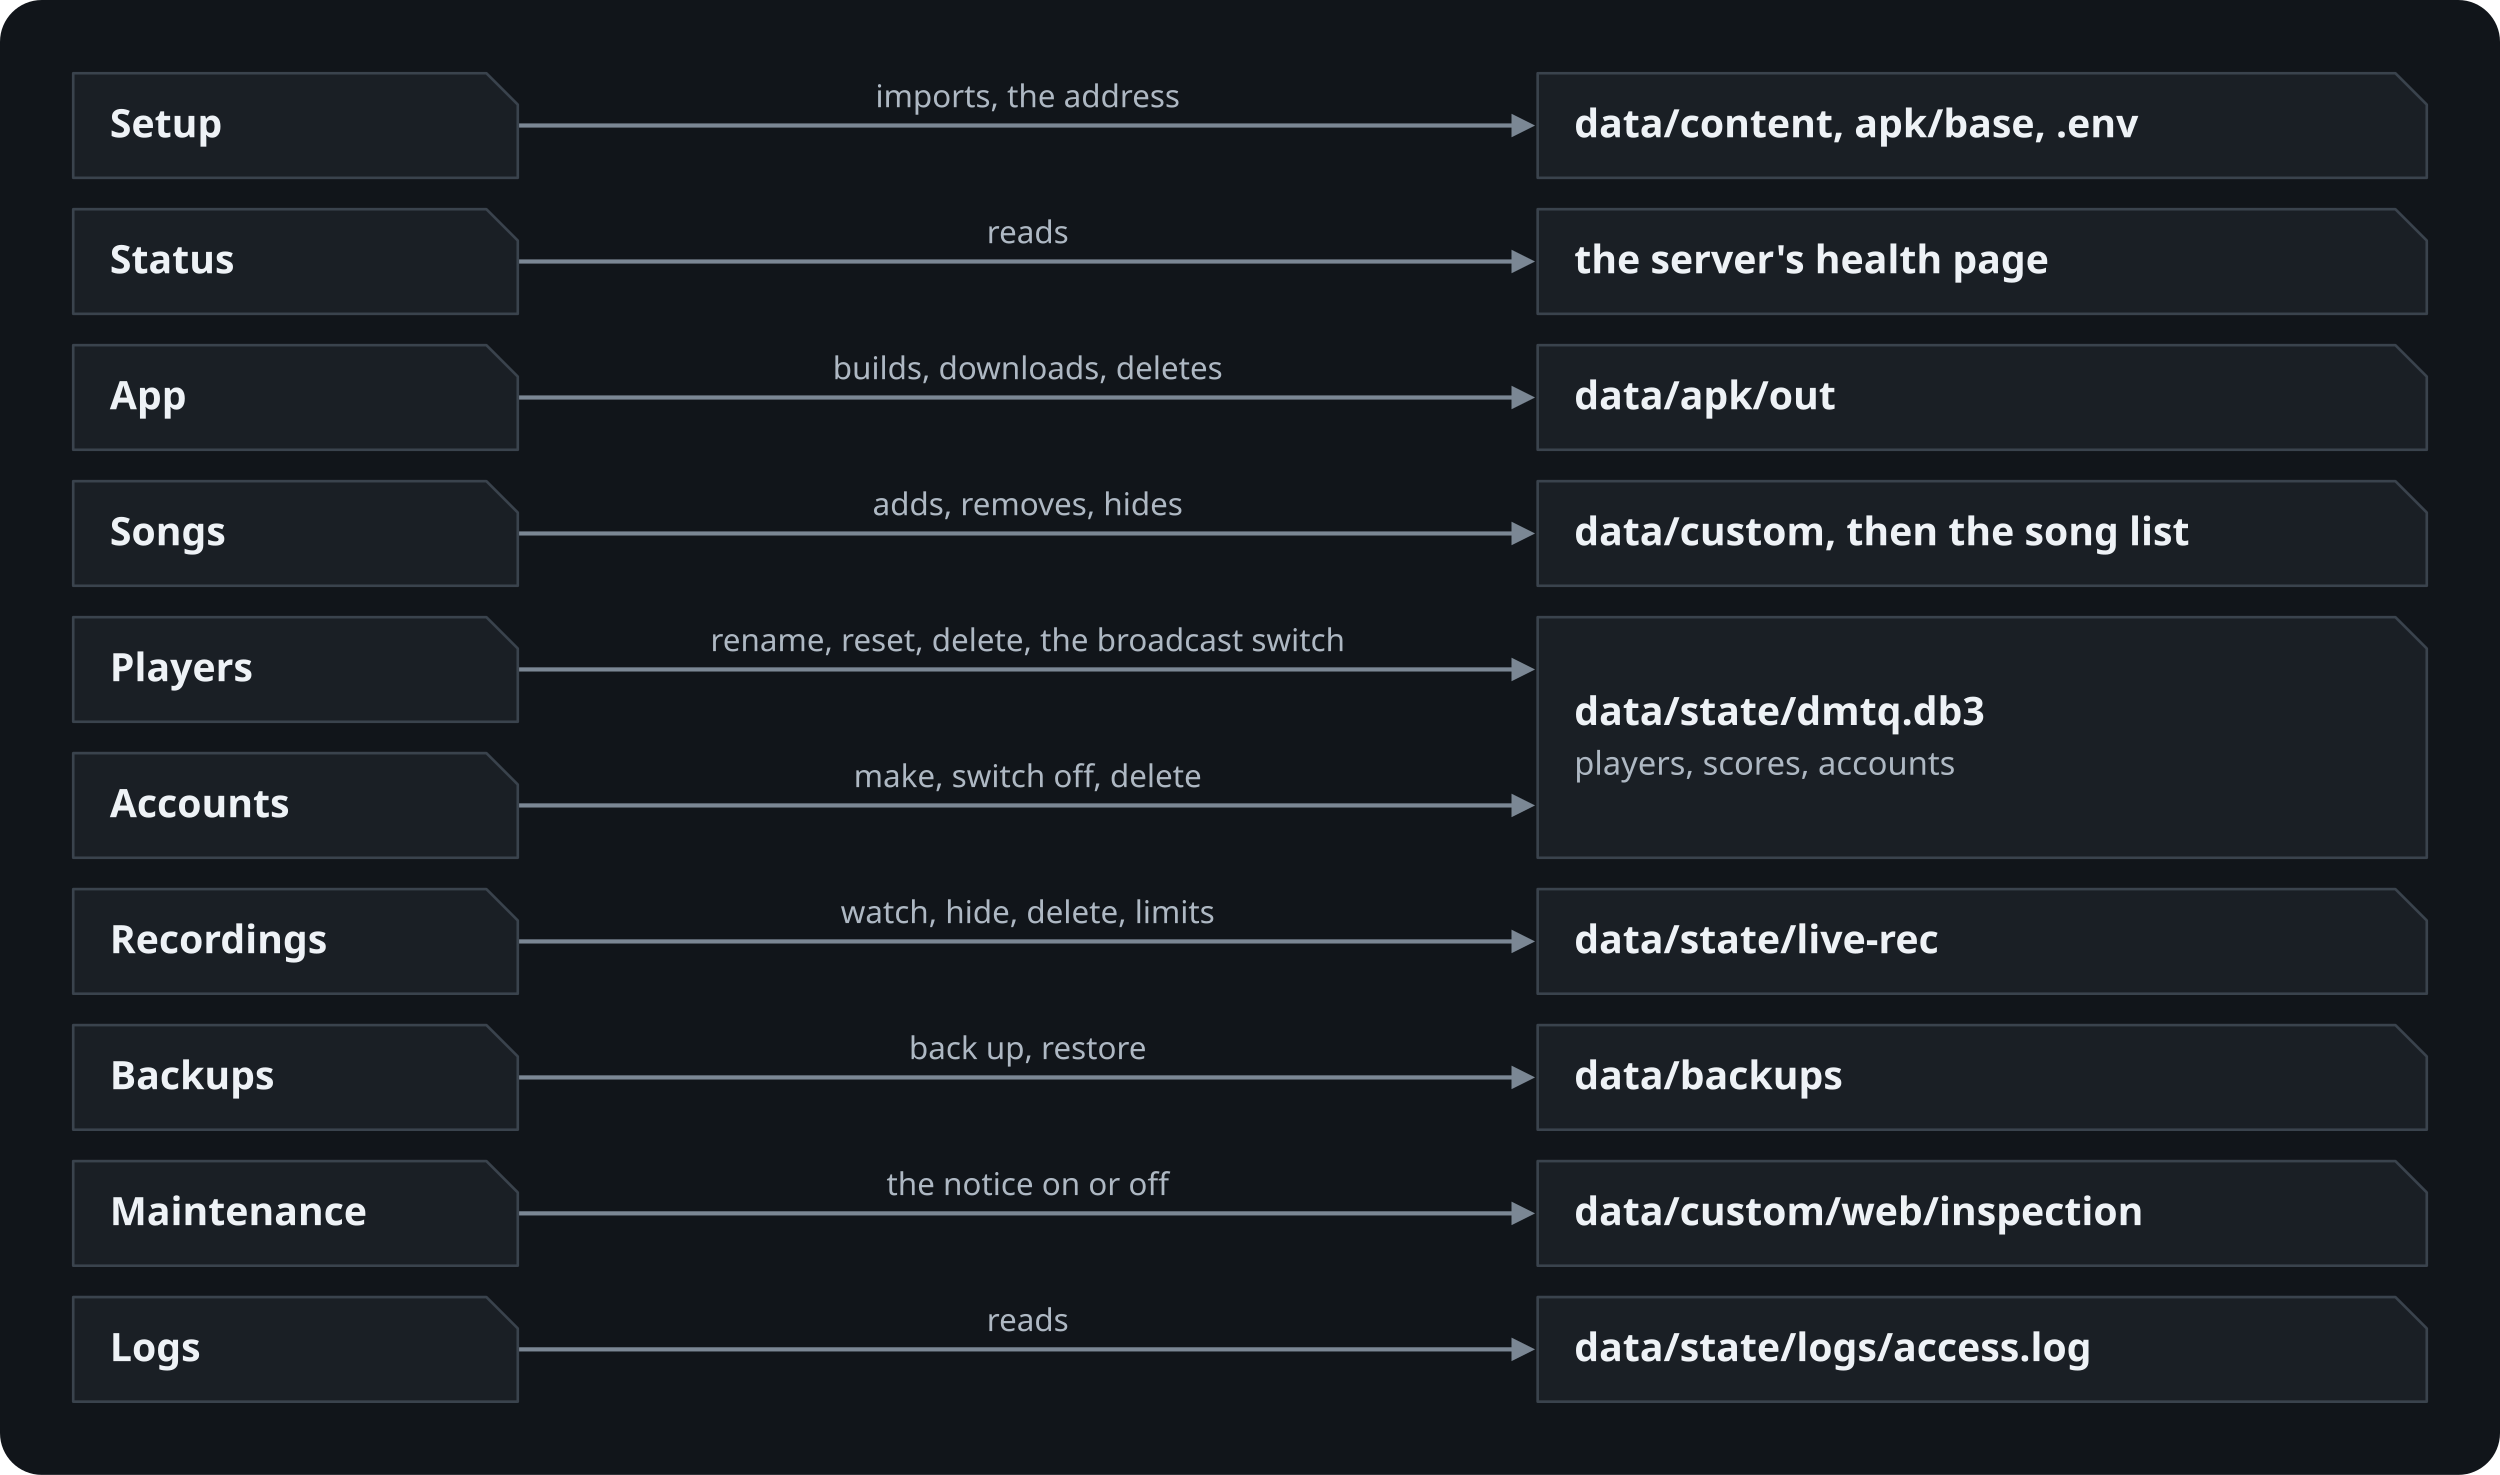
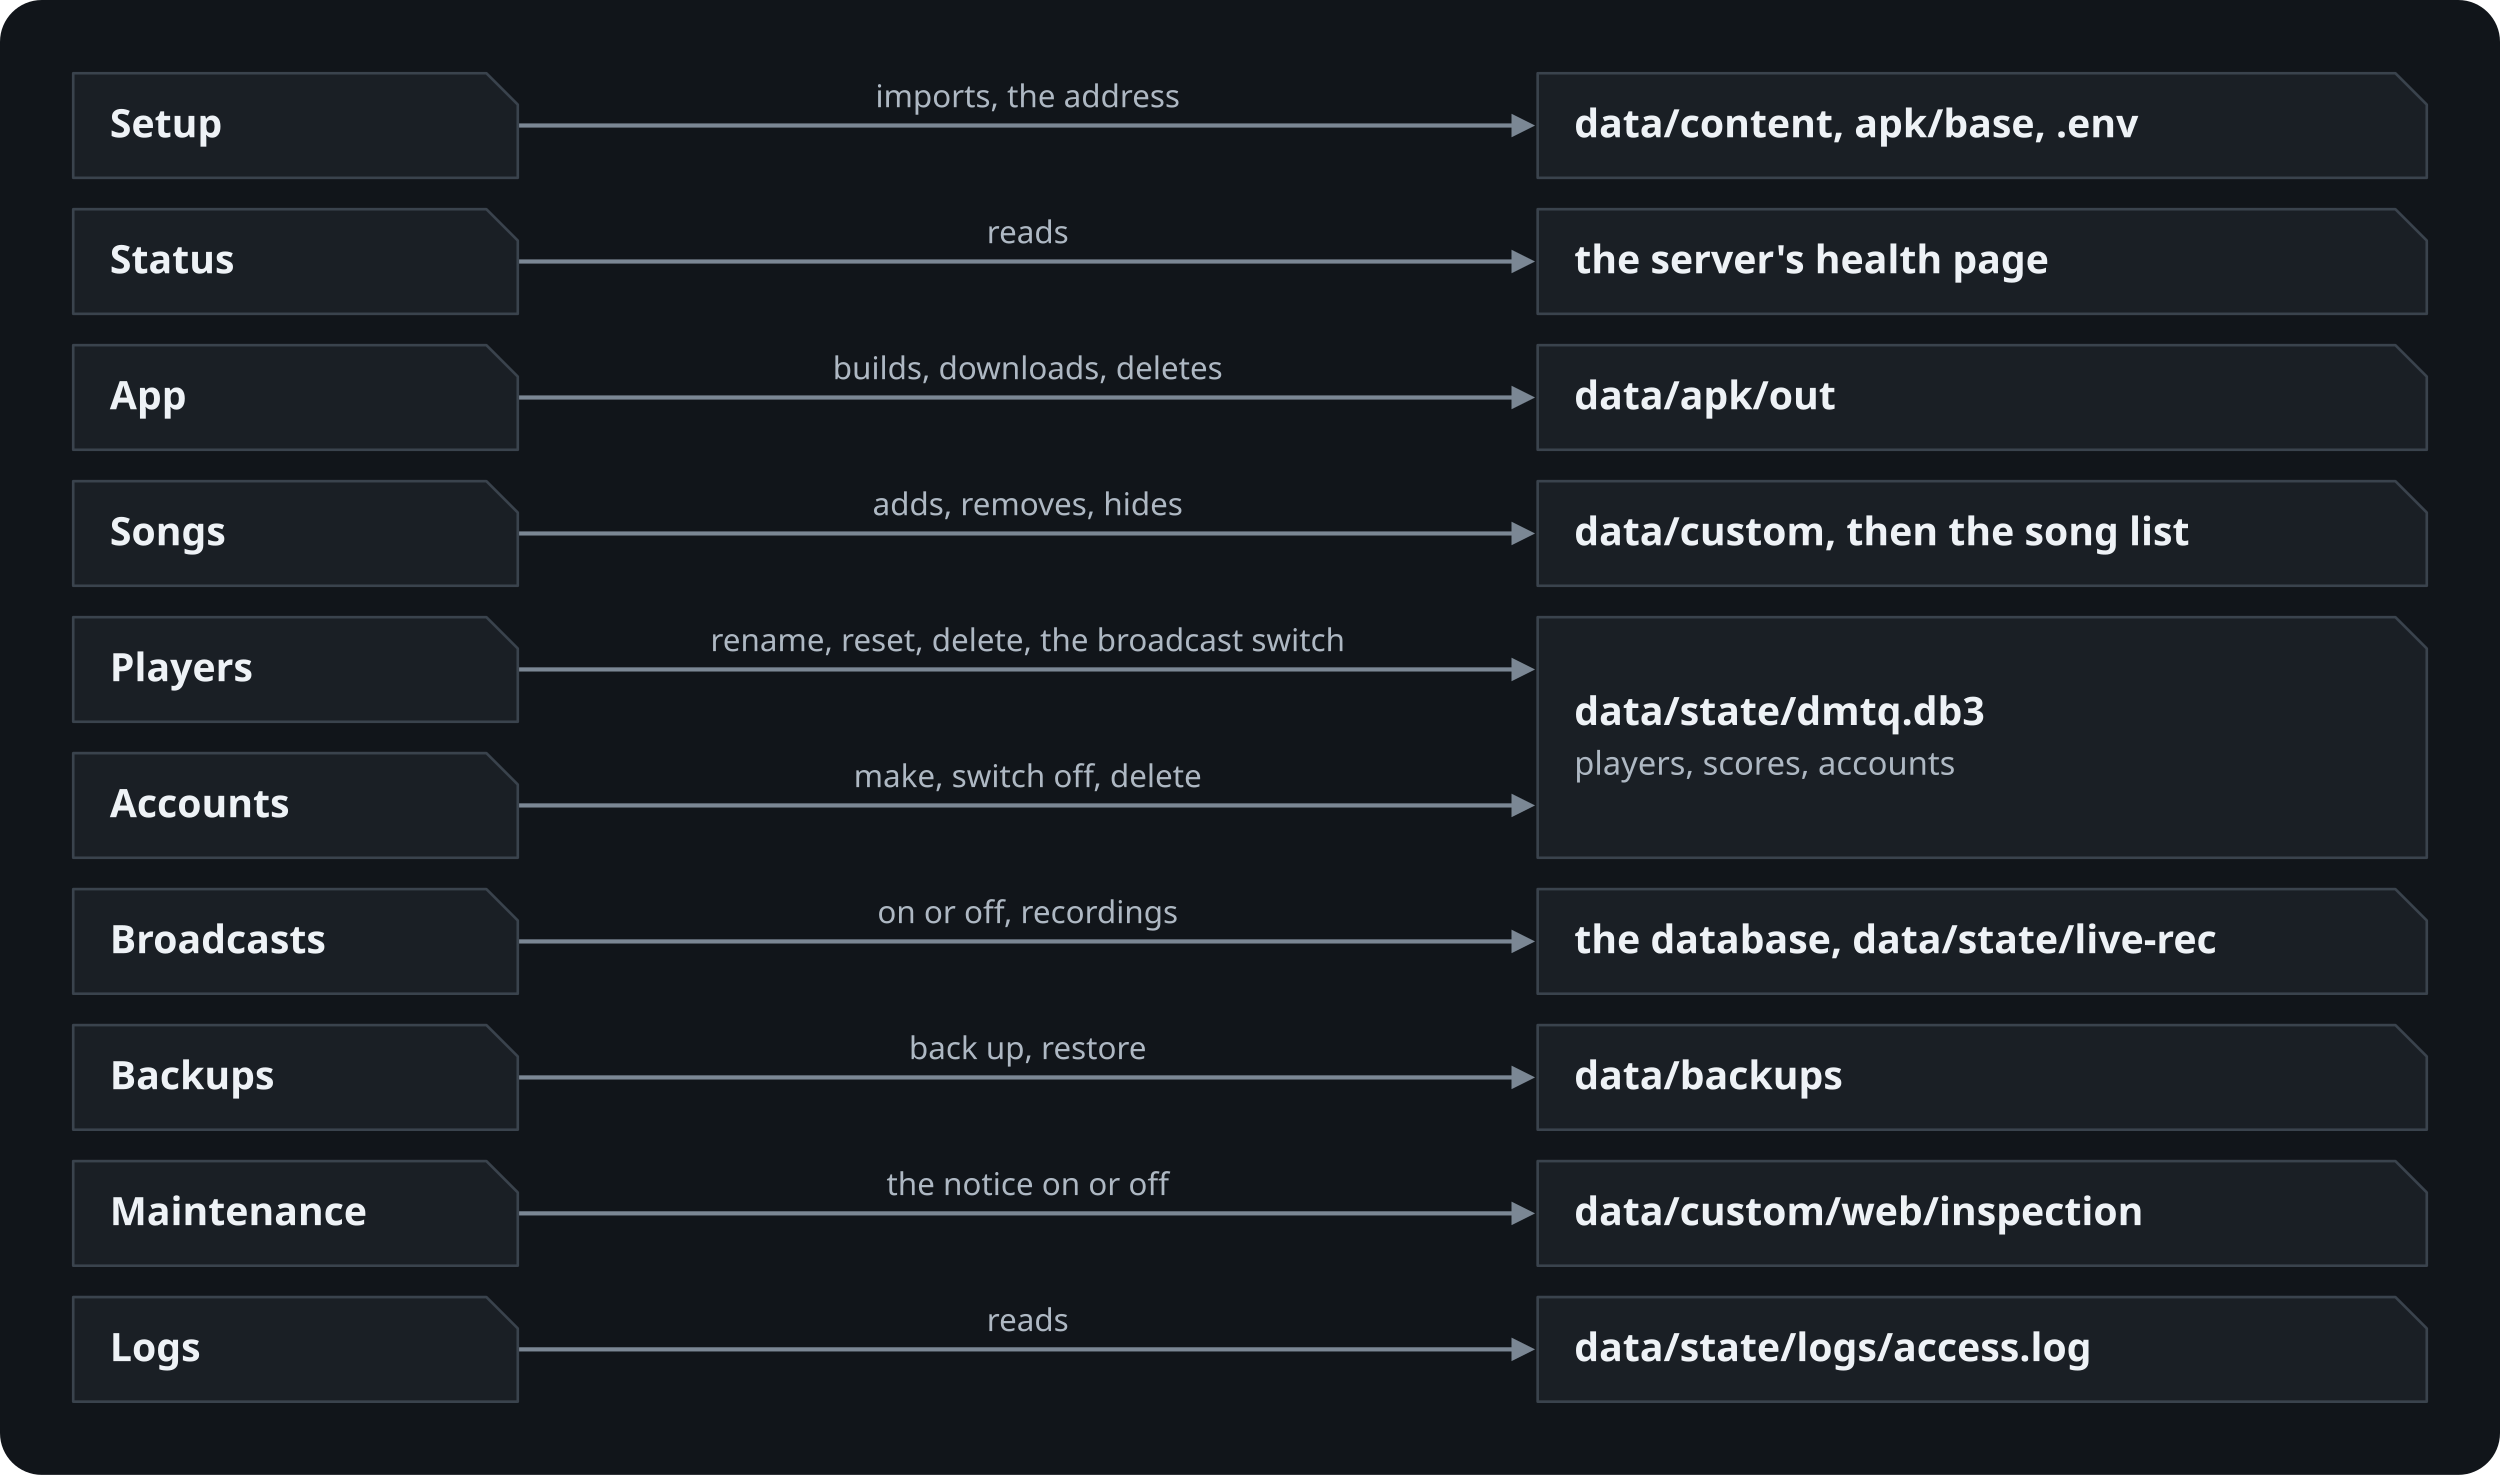
- <svg xmlns="http://www.w3.org/2000/svg" viewBox="-28 -28 956 564" width="956" height="564" font-family="-apple-system, BlinkMacSystemFont, 'Segoe UI', 'Noto Sans', 'Apple SD Gothic Neo', 'Malgun Gothic', 'Noto Sans KR', Helvetica, Arial, sans-serif" role="img" aria-label="What each admin page works on: the setup imports into data/content and data/apk/base and writes the address to .env; the status page reads the server's health page; the App page builds, downloads and deletes in data/apk/out; the Songs page adds, removes and hides in data/custom; the Players and Accounts pages change the database; the Recordings page works on data/state/live-rec; Backups on data/backups; Maintenance turns the notice in data/custom/web/inspection on or off; Logs reads the request log">
+ <svg xmlns="http://www.w3.org/2000/svg" viewBox="-28 -28 956 564" width="956" height="564" font-family="-apple-system, BlinkMacSystemFont, 'Segoe UI', 'Noto Sans', 'Apple SD Gothic Neo', 'Malgun Gothic', 'Noto Sans KR', Helvetica, Arial, sans-serif" role="img" aria-label="What each admin page works on: the setup imports into data/content and data/apk/base and writes the address to .env; the status page reads the server's health page; the App page builds, downloads and deletes in data/apk/out; the Songs page adds, removes and hides in data/custom; the Players and Accounts pages change the database; the Broadcasts page works on the database's broadcast settings and data/state/live-rec; Backups on data/backups; Maintenance turns the notice in data/custom/web/inspection on or off; Logs reads the request log">
  <rect x="-28" y="-28" width="956" height="564" rx="16" fill="#11151a" />
  <path d="M0,0 H158 L170,12 V40 H0 Z" fill="#1a1f25" stroke="#3a434d" stroke-width="1" stroke-linejoin="round" />
  <text x="14" y="24.5" font-size="15" font-weight="600" fill="#eef2f6" text-anchor="start" data-box="14,156">Setup</text>
  <path d="M560,0 H888 L900,12 V40 H560 Z" fill="#1a1f25" stroke="#3a434d" stroke-width="1" stroke-linejoin="round" />
  <text x="574" y="24.5" font-size="15" font-weight="600" fill="#eef2f6" text-anchor="start" data-box="574,886">data/content, apk/base, .env</text>
  <path d="M170.5,20 L552,20" fill="none" stroke="#7b8794" stroke-width="1.6" stroke-linejoin="round" />
  <path d="M559,20 L550.0,24.5 L550.0,15.5 Z" fill="#7b8794" data-tip="559,20" />
  <text x="365" y="13" font-size="12" fill="#aeb8c3" text-anchor="middle" data-box="180,550">imports, the address</text>
  <path d="M0,52 H158 L170,64 V92 H0 Z" fill="#1a1f25" stroke="#3a434d" stroke-width="1" stroke-linejoin="round" />
  <text x="14" y="76.5" font-size="15" font-weight="600" fill="#eef2f6" text-anchor="start" data-box="14,156">Status</text>
  <path d="M560,52 H888 L900,64 V92 H560 Z" fill="#1a1f25" stroke="#3a434d" stroke-width="1" stroke-linejoin="round" />
  <text x="574" y="76.5" font-size="15" font-weight="600" fill="#eef2f6" text-anchor="start" data-box="574,886">the server's health page</text>
  <path d="M170.5,72 L552,72" fill="none" stroke="#7b8794" stroke-width="1.6" stroke-linejoin="round" />
  <path d="M559,72 L550.0,76.5 L550.0,67.5 Z" fill="#7b8794" data-tip="559,72" />
  <text x="365" y="65" font-size="12" fill="#aeb8c3" text-anchor="middle" data-box="180,550">reads</text>
  <path d="M0,104 H158 L170,116 V144 H0 Z" fill="#1a1f25" stroke="#3a434d" stroke-width="1" stroke-linejoin="round" />
  <text x="14" y="128.5" font-size="15" font-weight="600" fill="#eef2f6" text-anchor="start" data-box="14,156">App</text>
  <path d="M560,104 H888 L900,116 V144 H560 Z" fill="#1a1f25" stroke="#3a434d" stroke-width="1" stroke-linejoin="round" />
  <text x="574" y="128.5" font-size="15" font-weight="600" fill="#eef2f6" text-anchor="start" data-box="574,886">data/apk/out</text>
  <path d="M170.5,124 L552,124" fill="none" stroke="#7b8794" stroke-width="1.6" stroke-linejoin="round" />
  <path d="M559,124 L550.0,128.5 L550.0,119.5 Z" fill="#7b8794" data-tip="559,124" />
  <text x="365" y="117" font-size="12" fill="#aeb8c3" text-anchor="middle" data-box="180,550">builds, downloads, deletes</text>
  <path d="M0,156 H158 L170,168 V196 H0 Z" fill="#1a1f25" stroke="#3a434d" stroke-width="1" stroke-linejoin="round" />
  <text x="14" y="180.5" font-size="15" font-weight="600" fill="#eef2f6" text-anchor="start" data-box="14,156">Songs</text>
  <path d="M560,156 H888 L900,168 V196 H560 Z" fill="#1a1f25" stroke="#3a434d" stroke-width="1" stroke-linejoin="round" />
  <text x="574" y="180.5" font-size="15" font-weight="600" fill="#eef2f6" text-anchor="start" data-box="574,886">data/custom, then the song list</text>
  <path d="M170.5,176 L552,176" fill="none" stroke="#7b8794" stroke-width="1.6" stroke-linejoin="round" />
  <path d="M559,176 L550.0,180.5 L550.0,171.5 Z" fill="#7b8794" data-tip="559,176" />
  <text x="365" y="169" font-size="12" fill="#aeb8c3" text-anchor="middle" data-box="180,550">adds, removes, hides</text>
  <path d="M0,208 H158 L170,220 V248 H0 Z" fill="#1a1f25" stroke="#3a434d" stroke-width="1" stroke-linejoin="round" />
  <text x="14" y="232.5" font-size="15" font-weight="600" fill="#eef2f6" text-anchor="start" data-box="14,156">Players</text>
  <path d="M0,260 H158 L170,272 V300 H0 Z" fill="#1a1f25" stroke="#3a434d" stroke-width="1" stroke-linejoin="round" />
  <text x="14" y="284.5" font-size="15" font-weight="600" fill="#eef2f6" text-anchor="start" data-box="14,156">Accounts</text>
  <path d="M0,312 H158 L170,324 V352 H0 Z" fill="#1a1f25" stroke="#3a434d" stroke-width="1" stroke-linejoin="round" />
-   <text x="14" y="336.5" font-size="15" font-weight="600" fill="#eef2f6" text-anchor="start" data-box="14,156">Recordings</text>
+   <text x="14" y="336.5" font-size="15" font-weight="600" fill="#eef2f6" text-anchor="start" data-box="14,156">Broadcasts</text>
  <path d="M560,312 H888 L900,324 V352 H560 Z" fill="#1a1f25" stroke="#3a434d" stroke-width="1" stroke-linejoin="round" />
-   <text x="574" y="336.5" font-size="15" font-weight="600" fill="#eef2f6" text-anchor="start" data-box="574,886">data/state/live-rec</text>
+   <text x="574" y="336.5" font-size="15" font-weight="600" fill="#eef2f6" text-anchor="start" data-box="574,886">the database, data/state/live-rec</text>
  <path d="M170.5,332 L552,332" fill="none" stroke="#7b8794" stroke-width="1.6" stroke-linejoin="round" />
  <path d="M559,332 L550.0,336.5 L550.0,327.5 Z" fill="#7b8794" data-tip="559,332" />
-   <text x="365" y="325" font-size="12" fill="#aeb8c3" text-anchor="middle" data-box="180,550">watch, hide, delete, limits</text>
+   <text x="365" y="325" font-size="12" fill="#aeb8c3" text-anchor="middle" data-box="180,550">on or off, recordings</text>
  <path d="M0,364 H158 L170,376 V404 H0 Z" fill="#1a1f25" stroke="#3a434d" stroke-width="1" stroke-linejoin="round" />
  <text x="14" y="388.5" font-size="15" font-weight="600" fill="#eef2f6" text-anchor="start" data-box="14,156">Backups</text>
  <path d="M560,364 H888 L900,376 V404 H560 Z" fill="#1a1f25" stroke="#3a434d" stroke-width="1" stroke-linejoin="round" />
  <text x="574" y="388.5" font-size="15" font-weight="600" fill="#eef2f6" text-anchor="start" data-box="574,886">data/backups</text>
  <path d="M170.5,384 L552,384" fill="none" stroke="#7b8794" stroke-width="1.6" stroke-linejoin="round" />
  <path d="M559,384 L550.0,388.5 L550.0,379.5 Z" fill="#7b8794" data-tip="559,384" />
  <text x="365" y="377" font-size="12" fill="#aeb8c3" text-anchor="middle" data-box="180,550">back up, restore</text>
  <path d="M0,416 H158 L170,428 V456 H0 Z" fill="#1a1f25" stroke="#3a434d" stroke-width="1" stroke-linejoin="round" />
  <text x="14" y="440.5" font-size="15" font-weight="600" fill="#eef2f6" text-anchor="start" data-box="14,156">Maintenance</text>
  <path d="M560,416 H888 L900,428 V456 H560 Z" fill="#1a1f25" stroke="#3a434d" stroke-width="1" stroke-linejoin="round" />
  <text x="574" y="440.5" font-size="15" font-weight="600" fill="#eef2f6" text-anchor="start" data-box="574,886">data/custom/web/inspection</text>
  <path d="M170.5,436 L552,436" fill="none" stroke="#7b8794" stroke-width="1.6" stroke-linejoin="round" />
  <path d="M559,436 L550.0,440.5 L550.0,431.5 Z" fill="#7b8794" data-tip="559,436" />
  <text x="365" y="429" font-size="12" fill="#aeb8c3" text-anchor="middle" data-box="180,550">the notice on or off</text>
  <path d="M0,468 H158 L170,480 V508 H0 Z" fill="#1a1f25" stroke="#3a434d" stroke-width="1" stroke-linejoin="round" />
  <text x="14" y="492.5" font-size="15" font-weight="600" fill="#eef2f6" text-anchor="start" data-box="14,156">Logs</text>
  <path d="M560,468 H888 L900,480 V508 H560 Z" fill="#1a1f25" stroke="#3a434d" stroke-width="1" stroke-linejoin="round" />
  <text x="574" y="492.5" font-size="15" font-weight="600" fill="#eef2f6" text-anchor="start" data-box="574,886">data/state/logs/access.log</text>
  <path d="M170.5,488 L552,488" fill="none" stroke="#7b8794" stroke-width="1.6" stroke-linejoin="round" />
  <path d="M559,488 L550.0,492.5 L550.0,483.5 Z" fill="#7b8794" data-tip="559,488" />
  <text x="365" y="481" font-size="12" fill="#aeb8c3" text-anchor="middle" data-box="180,550">reads</text>
  <path d="M560,208 H888 L900,220 V300 H560 Z" fill="#1a1f25" stroke="#3a434d" stroke-width="1" stroke-linejoin="round" />
  <text x="574" y="249.25" font-size="15" font-weight="600" fill="#eef2f6" text-anchor="start" data-box="574,886">data/state/dmtq.db3</text>
  <text x="574" y="268.25" font-size="12.5" fill="#aeb8c3" text-anchor="start" data-box="574,886">players, scores, accounts</text>
  <path d="M170.5,228 L552,228" fill="none" stroke="#7b8794" stroke-width="1.6" stroke-linejoin="round" />
  <path d="M559,228 L550.0,232.5 L550.0,223.5 Z" fill="#7b8794" data-tip="559,228" />
  <text x="365" y="221" font-size="12" fill="#aeb8c3" text-anchor="middle" data-box="180,550">rename, reset, delete, the broadcast switch</text>
  <path d="M170.5,280 L552,280" fill="none" stroke="#7b8794" stroke-width="1.6" stroke-linejoin="round" />
  <path d="M559,280 L550.0,284.5 L550.0,275.5 Z" fill="#7b8794" data-tip="559,280" />
  <text x="365" y="273" font-size="12" fill="#aeb8c3" text-anchor="middle" data-box="180,550">make, switch off, delete</text>
</svg>
